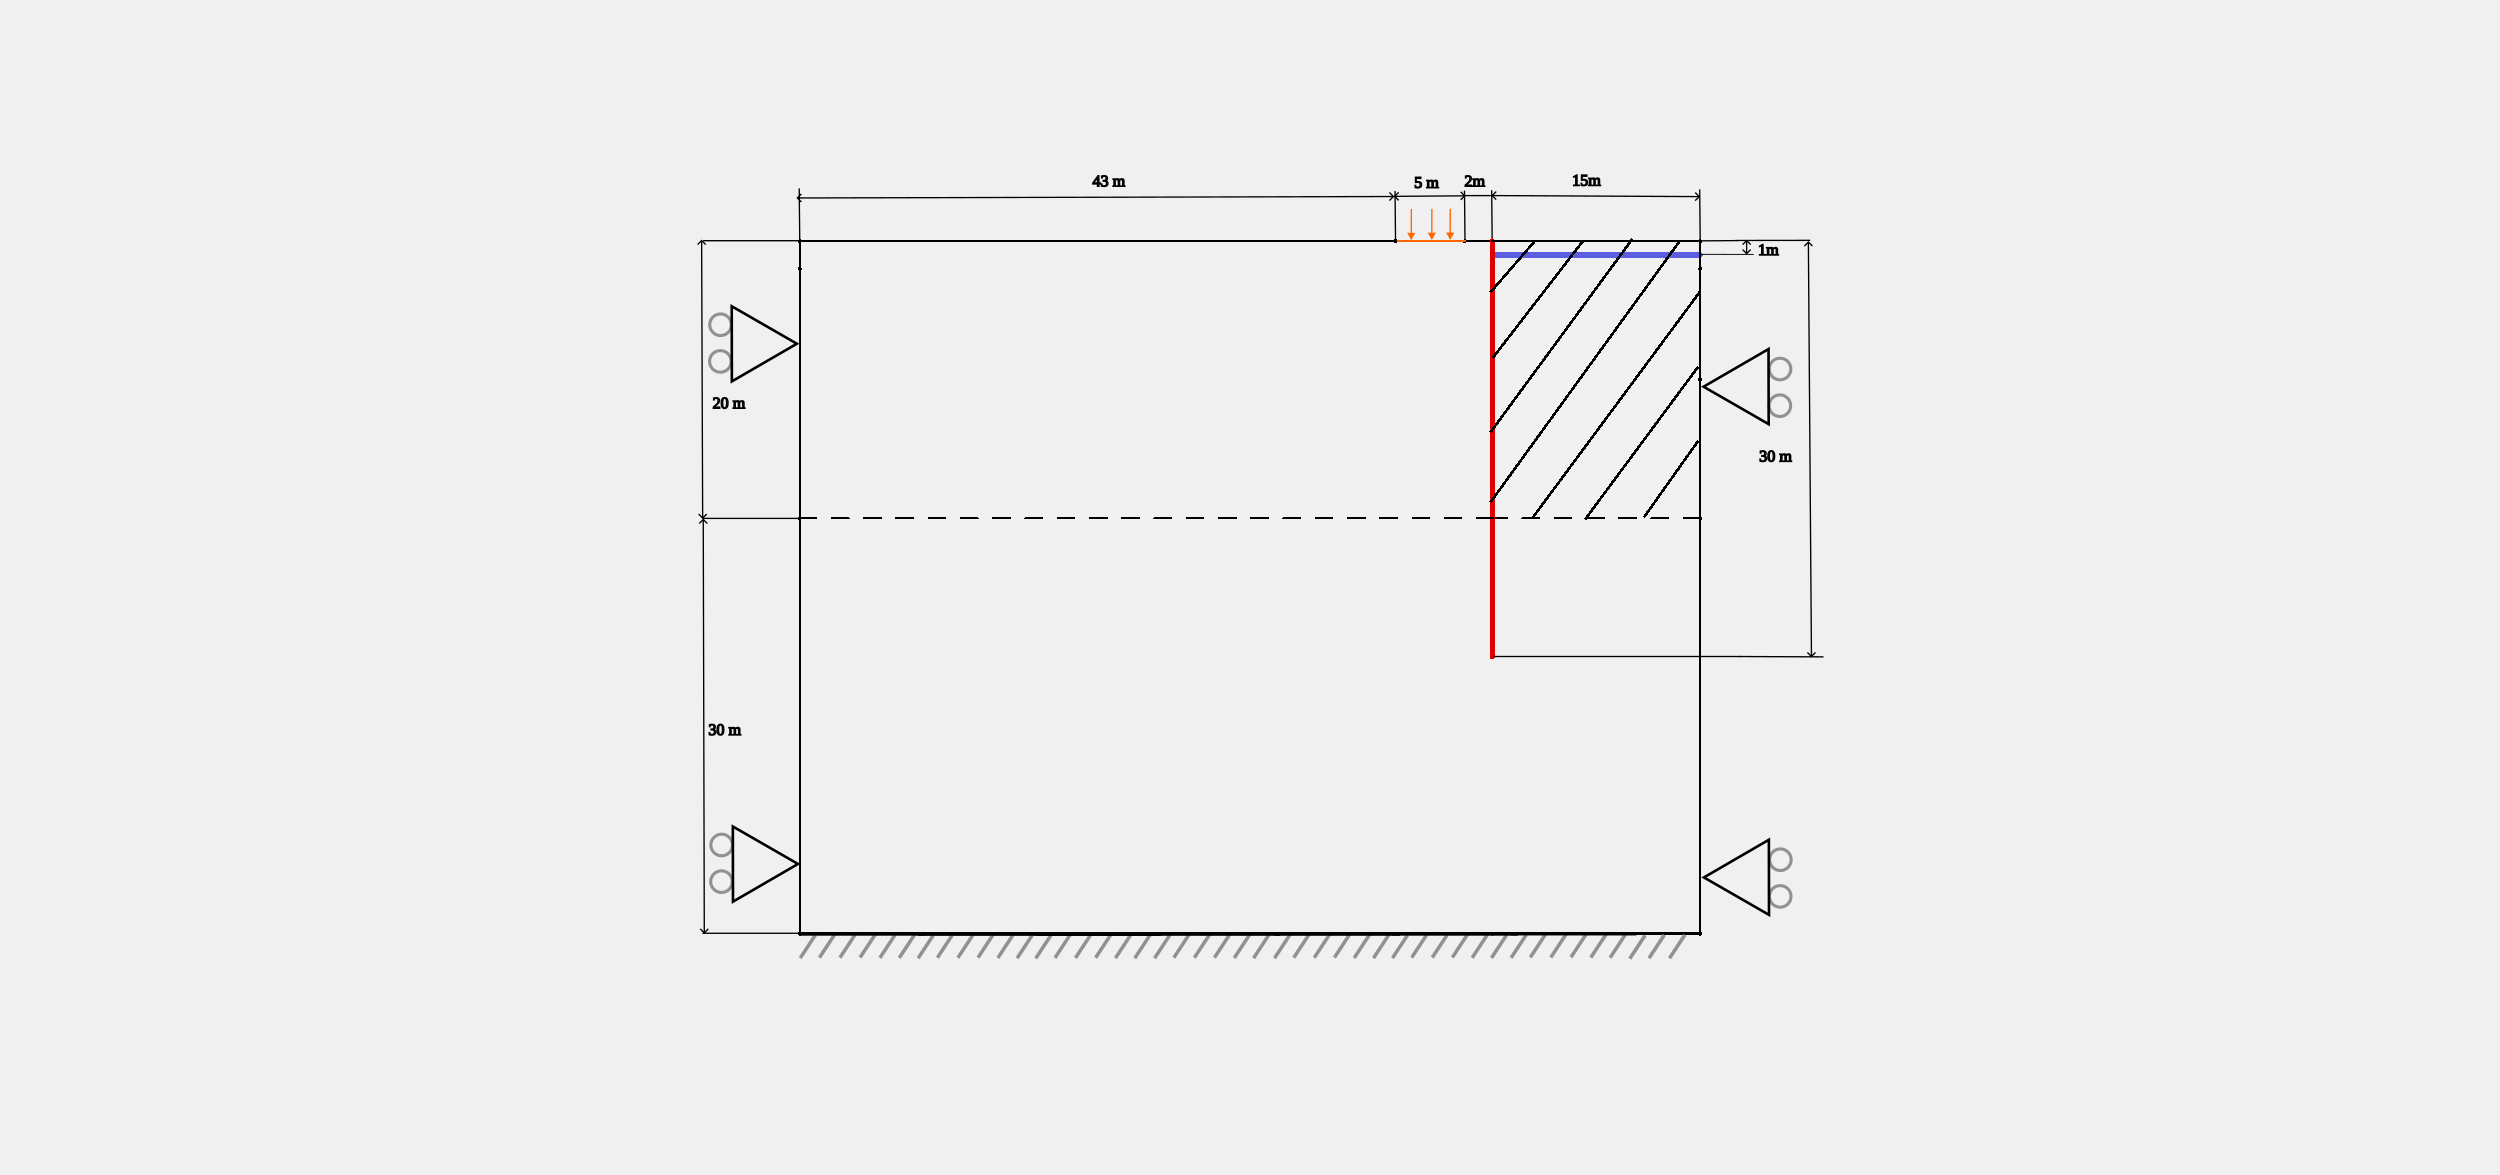
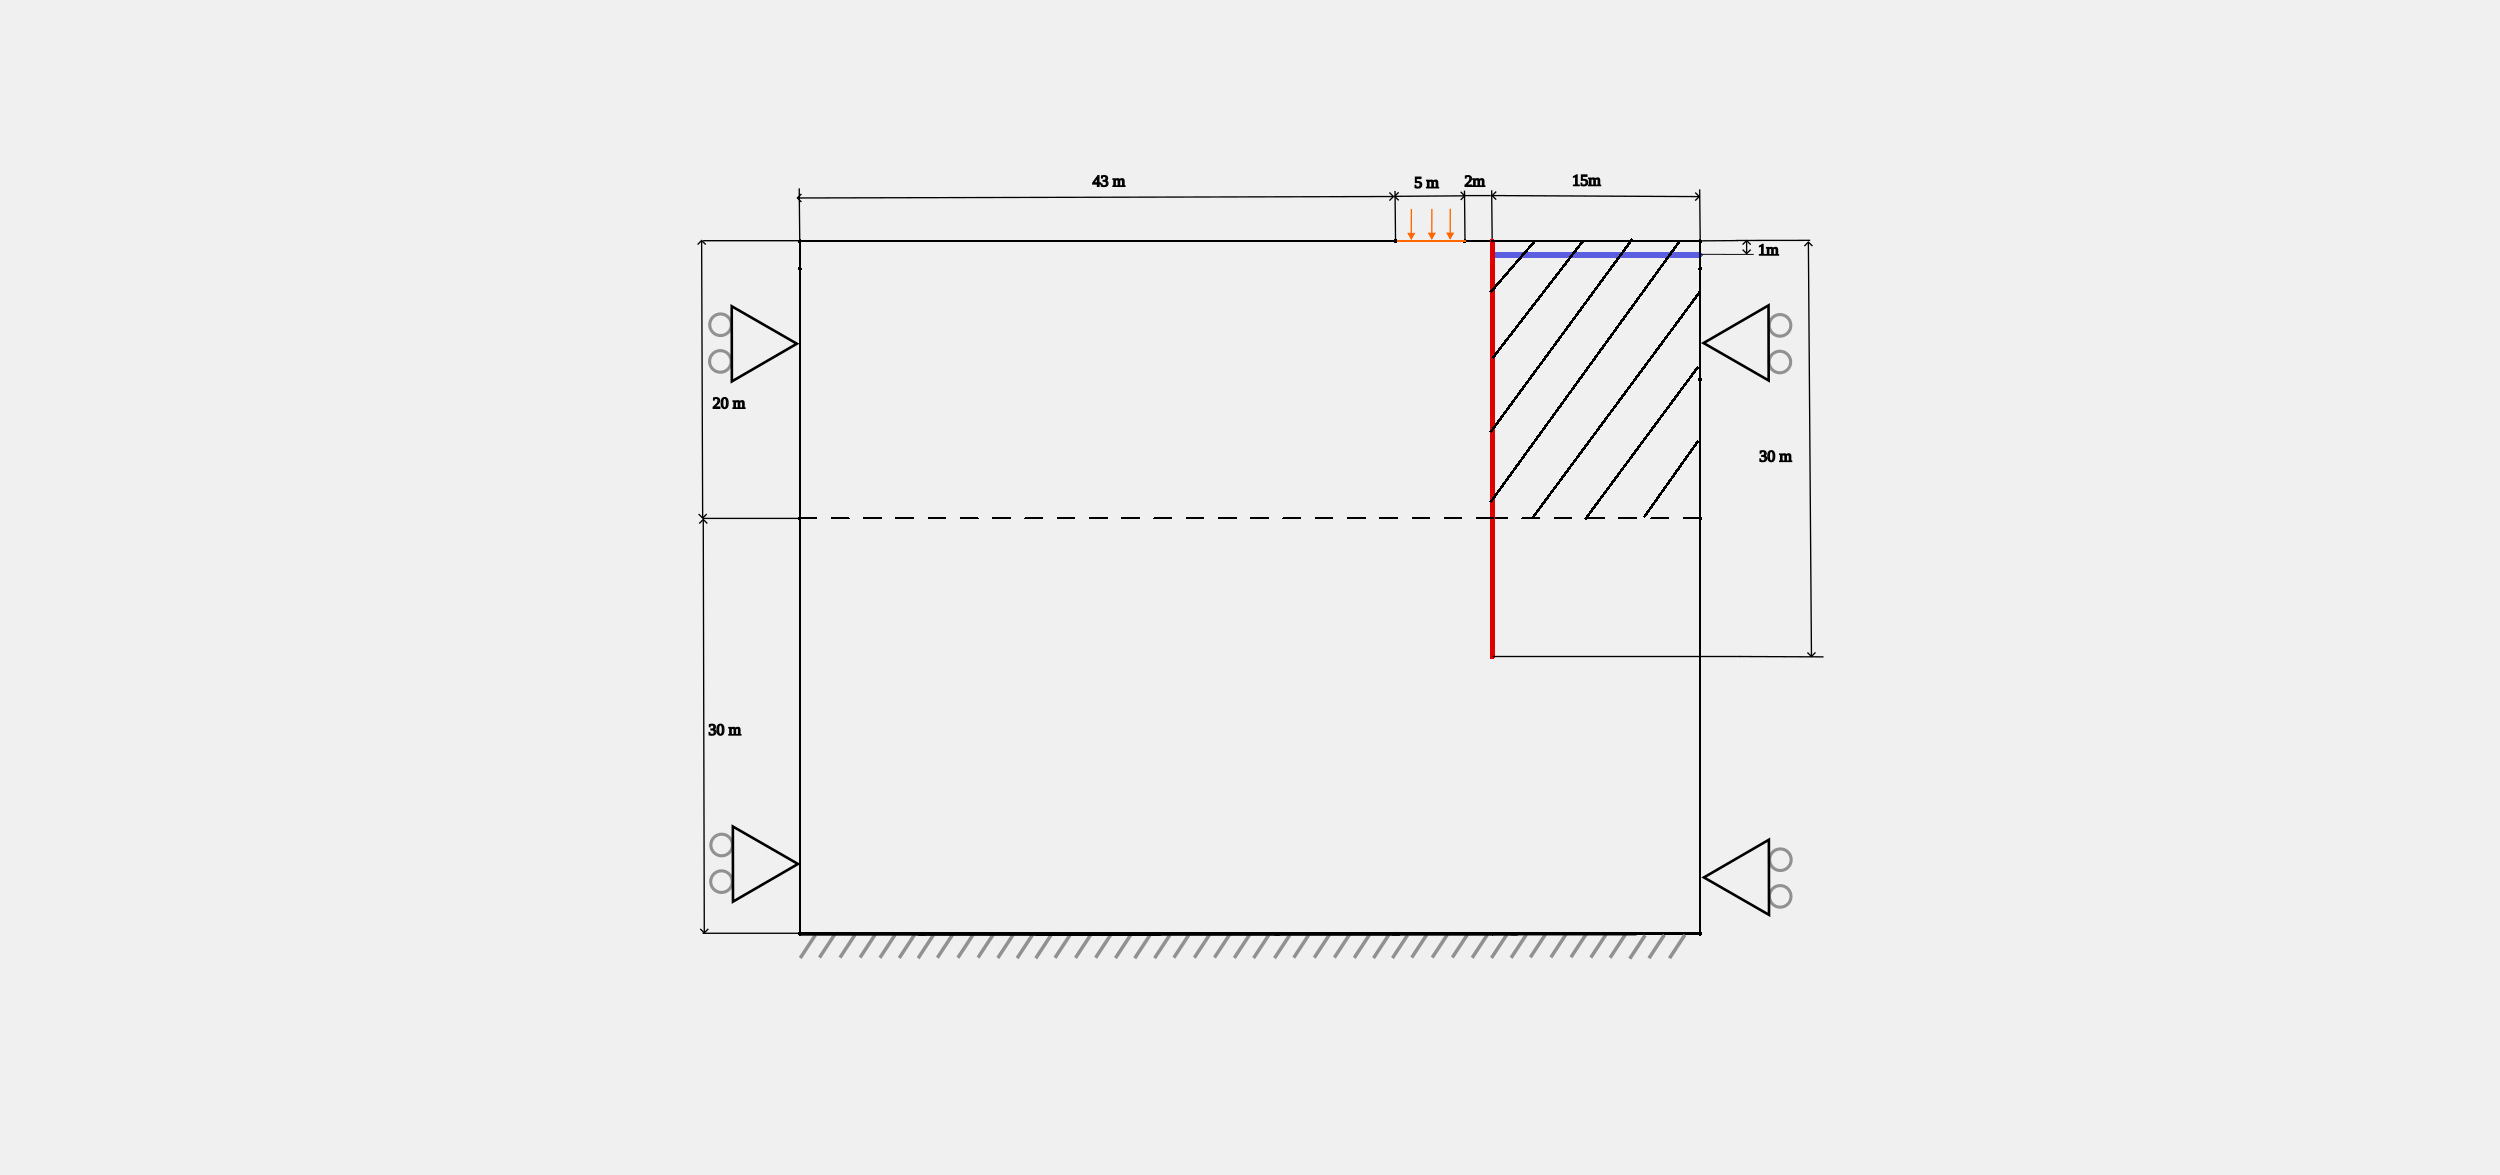
<svg xmlns="http://www.w3.org/2000/svg" width="1860px" height="874px" viewBox="0 0 1860 874" version="1.1" id="svg294">
  <defs id="defs1">
    <marker style="overflow:visible" id="marker12" refX="0" refY="0" orient="auto-start-reverse" markerWidth="1" markerHeight="1" viewBox="0 0 1 1" preserveAspectRatio="xMidYMid">
      <path style="fill:none;stroke:context-stroke;stroke-width:1;stroke-linecap:butt" d="M 3,-3 0,0 3,3" transform="rotate(180,0.125,0)" id="path12" />
    </marker>
    <marker style="overflow:visible" id="marker7" refX="0" refY="0" orient="auto-start-reverse" markerWidth="1" markerHeight="1" viewBox="0 0 1 1" preserveAspectRatio="xMidYMid">
      <path style="fill:none;stroke:context-stroke;stroke-width:1;stroke-linecap:butt" d="M 3,-3 0,0 3,3" transform="rotate(180,0.125,0)" id="path7" />
    </marker>
    <marker style="overflow:visible" id="marker5" refX="0" refY="0" orient="auto-start-reverse" markerWidth="1" markerHeight="1" viewBox="0 0 1 1" preserveAspectRatio="xMidYMid">
      <path style="fill:none;stroke:context-stroke;stroke-width:1;stroke-linecap:butt" d="M 3,-3 0,0 3,3" transform="rotate(180,0.125,0)" id="path5" />
    </marker>
    <marker style="overflow:visible" id="ArrowWide" refX="0" refY="0" orient="auto-start-reverse" markerWidth="1" markerHeight="1" viewBox="0 0 1 1" preserveAspectRatio="xMidYMid">
      <path style="fill:none;stroke:context-stroke;stroke-width:1;stroke-linecap:butt" d="M 3,-3 0,0 3,3" transform="rotate(180,0.125,0)" id="path1" />
    </marker>
    <marker style="overflow:visible" id="Triangle" refX="3" refY="0" orient="auto-start-reverse" markerWidth="1" markerHeight="1" viewBox="0 0 1 1" preserveAspectRatio="xMidYMid" markerUnits="strokeWidth">
      <path transform="scale(0.5)" style="fill:context-stroke;fill-rule:evenodd;stroke:context-stroke;stroke-width:1pt" d="M 5.77,0 -2.88,5 V -5 Z" id="path135" />
    </marker>
    <marker style="overflow:visible" id="Triangle-1" refX="3" refY="0" orient="auto-start-reverse" markerWidth="1" markerHeight="1" viewBox="0 0 1 1" preserveAspectRatio="xMidYMid" markerUnits="strokeWidth">
      <path transform="scale(0.5)" style="fill:context-stroke;fill-rule:evenodd;stroke:context-stroke;stroke-width:1pt" d="M 5.77,0 -2.88,5 V -5 Z" id="path135-7" />
    </marker>
    <marker style="overflow:visible" id="Triangle-1-0" refX="3" refY="0" orient="auto-start-reverse" markerWidth="1" markerHeight="1" viewBox="0 0 1 1" preserveAspectRatio="xMidYMid" markerUnits="strokeWidth">
      <path transform="scale(0.5)" style="fill:context-stroke;fill-rule:evenodd;stroke:context-stroke;stroke-width:1pt" d="M 5.77,0 -2.88,5 V -5 Z" id="path135-7-8" />
    </marker>
  </defs>
  <path style="fill:#ffffff;stroke:#000000;stroke-width:1;stroke-dasharray:none" d="M 1264.944,179.021 1264.561,140.922" id="path8-11" />
  <path style="fill:#ffffff;stroke:#000000;stroke-width:1;stroke-dasharray:none" d="m 1110.184,179.638 -0.383,-38.099" id="path8-1" />
  <path style="fill:#ffffff;stroke:#000000;stroke-width:1;stroke-dasharray:none" d="M 1089.966,179.908 1089.583,141.808" id="path8-5" />
  <path style="fill:#ffffff;stroke:#000000;stroke-width:1;stroke-dasharray:none" d="m 1038.289,180.148 -0.383,-38.099" id="path8-2" />
  <path style="fill:#ffffff;stroke:#000000;stroke-width:1;stroke-dasharray:none" d="m 594.151,694.354 c -23.827,0 -47.653,0 -71.48,0" id="path2-8" />
  <path style="fill:#ffffff;stroke:#000000;stroke-width:1;stroke-dasharray:none" d="m 594.387,385.703 c -23.827,0 -47.653,0 -71.48,0" id="path2-9" />
  <g shape-rendering="crispEdges" id="g294">
    <circle fill="#000000" cx="595.115" cy="179.396" r="1.5" id="circle1" />
    <circle fill="#000000" cx="1264.89" cy="179.396" r="1.5" id="circle2" />
    <circle fill="#000000" cx="1264.89" cy="694.604" r="1.5" id="circle3" />
    <circle fill="#000000" cx="595.115" cy="694.604" r="1.5" id="circle4" />
    <circle fill="#000000" cx="595.115" cy="385.479" r="1.5" id="circle5" />
    <circle fill="#000000" cx="1264.89" cy="385.479" r="1.5" id="circle6" />
    <circle fill="#000000" cx="1110.32" cy="179.396" r="1.5" id="circle7" />
    <circle fill="#000000" cx="1110.32" cy="488.521" r="1.5" id="circle8" />
    <circle fill="#000000" cx="1110.32" cy="385.479" r="1.5" id="circle9" />
    <circle fill="#000000" cx="1038.19" cy="179.396" r="1.5" id="circle10" />
    <circle fill="#000000" cx="1089.71" cy="179.396" r="1.5" id="circle11" />
    <circle fill="#000000" cx="1110.32" cy="200.004" r="1.5" id="circle12" />
    <circle fill="#000000" cx="1110.32" cy="282.438" r="1.5" id="circle13" />
    <circle fill="#000000" cx="1264.89" cy="200.004" r="1.5" id="circle14" />
    <circle fill="#000000" cx="1264.89" cy="282.438" r="1.5" id="circle15" />
    <circle fill="#000000" cx="1110.32" cy="189.7" r="1.5" id="circle16" />
    <circle fill="#000000" cx="1110.32" cy="694.604" r="1.5" id="circle17" />
    <circle fill="#000000" cx="595.115" cy="200.004" r="1.5" id="circle18" />
    <circle fill="#000000" cx="1264.89" cy="189.7" r="1.5" id="circle19" />
    <polyline fill="none" stroke="#5b5ee1" stroke-width="1" stroke-linejoin="round" stroke-linecap="round" points="1110.32,694.604 1264.89,694.604" id="polyline100" style="stroke-width:2;stroke-dasharray:none;stroke:#000000;stroke-opacity:1" />
    <polyline fill="none" stroke="#5b5ee1" stroke-width="1" stroke-linejoin="round" stroke-linecap="round" points="1110.32,189.7 1264.89,189.7" id="polyline103" style="stroke-width:4;stroke-dasharray:none" />
    <polyline fill="none" stroke="#5b5ee1" stroke-width="1" stroke-linejoin="round" stroke-linecap="round" points="1089.71,179.396 1110.32,179.396" id="polyline107" style="stroke:#000000;stroke-opacity:1;stroke-width:2;stroke-dasharray:none" />
    <polyline fill="none" stroke="#5b5ee1" stroke-width="1" stroke-linejoin="round" stroke-linecap="round" points="595.115,694.604 1110.32,694.604" id="polyline118" style="stroke-width:2;stroke-dasharray:none;stroke:#000000;stroke-opacity:1" />
    <polyline fill="none" stroke="#5b5ee1" stroke-width="1" stroke-linejoin="round" stroke-linecap="round" points="1038.19,179.396 1089.71,179.396" id="polyline130" style="stroke-width:2;stroke-dasharray:none;stroke:#ff6600;stroke-opacity:1" />
    <polyline fill="none" stroke="#5b5ee1" stroke-width="1" stroke-linejoin="round" stroke-linecap="round" points="595.115,179.396 1038.19,179.396" id="polyline131" style="stroke:#000000;stroke-opacity:1;stroke-width:2;stroke-dasharray:none" />
    <polyline fill="none" stroke="#5b5ee1" stroke-width="1" stroke-linejoin="round" stroke-linecap="round" points="1110.32,189.7 1110.32,200.004" id="polyline132" style="stroke:#e10000;stroke-opacity:1;stroke-width:4;stroke-dasharray:none" />
    <polyline fill="none" stroke="#5b5ee1" stroke-width="1" stroke-linejoin="round" stroke-linecap="round" points="1110.32,179.396 1110.32,189.7" id="polyline133" style="stroke-width:4;stroke-dasharray:none;stroke:#e10000;stroke-opacity:1" />
    <polyline fill="none" stroke="#5b5ee1" stroke-width="1" stroke-linejoin="round" stroke-linecap="round" points="1110.32,179.396 1264.89,179.396" id="polyline134" style="stroke:#000000;stroke-opacity:1;stroke-width:2;stroke-dasharray:none" />
    <polyline fill="none" stroke="#5b5ee1" stroke-width="1" stroke-linejoin="round" stroke-linecap="round" points="1264.89,385.479 1110.32,385.479" id="polyline135" style="stroke-width:2;stroke-dasharray:12, 12;stroke-dashoffset:0;stroke:#000000;stroke-opacity:1" />
    <polyline fill="none" stroke="#5b5ee1" stroke-width="1" stroke-linejoin="round" stroke-linecap="round" points="1264.89,282.438 1264.89,385.479" id="polyline138" style="stroke:#000000;stroke-opacity:1;stroke-width:2;stroke-dasharray:none" />
    <polyline fill="none" stroke="#5b5ee1" stroke-width="1" stroke-linejoin="round" stroke-linecap="round" points="1264.89,200.004 1264.89,282.438" id="polyline139" style="stroke:#000000;stroke-opacity:1;stroke-width:2;stroke-dasharray:none" />
    <polyline fill="none" stroke="#5b5ee1" stroke-width="1" stroke-linejoin="round" stroke-linecap="round" points="1110.32,385.479 1110.32,488.521" id="polyline140" style="stroke:#e10000;stroke-opacity:1;stroke-width:4;stroke-dasharray:none" />
    <polyline fill="none" stroke="#5b5ee1" stroke-width="1" stroke-linejoin="round" stroke-linecap="round" points="1264.89,179.396 1264.89,200.004" id="polyline141" style="stroke:#000000;stroke-opacity:1;stroke-width:2;stroke-dasharray:none" />
    <polyline fill="none" stroke="#5b5ee1" stroke-width="1" stroke-linejoin="round" stroke-linecap="round" points="1264.89,694.604 1264.89,385.479" id="polyline142" style="stroke:#000000;stroke-opacity:1;stroke-width:2;stroke-dasharray:none" />
    <polyline fill="none" stroke="#5b5ee1" stroke-width="1" stroke-linejoin="round" stroke-linecap="round" points="1110.32,282.438 1110.32,385.479" id="polyline143" style="stroke-width:4;stroke-dasharray:none;stroke:#e10000;stroke-opacity:1" />
    <polyline fill="none" stroke="#5b5ee1" stroke-width="1" stroke-linejoin="round" stroke-linecap="round" points="1110.32,200.004 1110.32,282.438" id="polyline144" style="stroke-width:4;stroke-dasharray:none;stroke:#e10000;stroke-opacity:1" />
    <polyline fill="none" stroke="#5b5ee1" stroke-width="1" stroke-linejoin="round" stroke-linecap="round" points="595.115,385.479 595.115,179.396" id="polyline145" style="stroke:#000000;stroke-opacity:1;stroke-width:2;stroke-dasharray:none" />
    <polyline fill="none" stroke="#5b5ee1" stroke-width="1" stroke-linejoin="round" stroke-linecap="round" points="595.115,694.604 595.115,385.479" id="polyline146" style="stroke:#000000;stroke-opacity:1;stroke-width:2;stroke-dasharray:none" />
    <polyline fill="none" stroke="#5b5ee1" stroke-width="1" stroke-linejoin="round" stroke-linecap="round" points="595.115,385.479 1110.32,385.479" id="polyline148" style="stroke-width:2;stroke-dasharray:12, 12;stroke-dashoffset:0;stroke:#000000;stroke-opacity:1" />
    <g id="g29">
      <path style="fill:#ffffff;stroke:#000000;stroke-width:2" d="m 1142.238,179.014 -33.34,38.476" id="path3" />
      <path style="fill:#ffffff;stroke:#000000;stroke-width:2" d="m 1177.821,179.2 -67.392,87.303" id="path9" />
      <path style="fill:#ffffff;stroke:#000000;stroke-width:2" d="m 1214.58,177.669 -105.682,143.973" id="path10" />
      <path style="fill:#ffffff;stroke:#000000;stroke-width:2" d="M 1249.807,179.2 1108.898,373.717" id="path23" />
      <path style="fill:#ffffff;stroke:#000000;stroke-width:2" d="M 1264.675,217.135 1140.212,385.272" id="path24" />
      <path style="fill:#ffffff;stroke:#000000;stroke-width:2" d="m 1263.592,272.63 -84.298,113.799" id="path25" />
      <path style="fill:#ffffff;stroke:#000000;stroke-width:2" d="m 1263.592,327.768 -40.422,57.036" id="path26" />
    </g>
  </g>
  <path style="fill:#ffffff;stroke:#000000;stroke-width:1;stroke-dasharray:none" d="m 594.58,179.082 c -23.827,0 -47.653,0 -71.48,0" id="path2" />
  <path style="fill:#ffffff;stroke:#000000;stroke-width:1;stroke-dasharray:none;marker-start:url(#ArrowWide);marker-end:url(#marker5)" d="m 522.013,179.2 0.766,206.004" id="path4" />
  <path style="fill:#ffffff;stroke:#000000;stroke-width:1;stroke-dasharray:none;marker-start:url(#marker7);marker-end:url(#marker7)" d="m 523.224,386.736 0.766,307.091" id="path6" />
  <path style="fill:#ffffff;stroke:#000000;stroke-width:1;stroke-dasharray:none" d="m 595.004,178.243 -0.383,-38.099" id="path8" />
  <path style="fill:#ffffff;stroke:#000000;stroke-width:1;stroke-dasharray:none;marker-start:url(#marker12);marker-end:url(#marker12)" d="m 593.497,147.291 442.957,-1.083" id="path11" />
  <path style="fill:#ffffff;stroke:#000000;stroke-width:1;stroke-dasharray:none;marker-start:url(#marker12);marker-end:url(#marker12)" d="m 1037.869,146.079 51.597,-0.383" id="path13" />
  <path style="fill:#ffffff;stroke:#000000;stroke-width:1;stroke-dasharray:none;marker-start:url(#marker12);marker-end:url(#marker12)" d="m 1110.429,145.505 153.546,0.766" id="path14" />
  <path style="fill:#ffffff;stroke:#000000;stroke-width:1;stroke-dasharray:none" d="m 1089.928,145.531 h 19.224" id="path15" />
  <path style="fill:#ffffff;stroke:#000000;stroke-width:1;stroke-dasharray:none" d="m 1265.315,179.2 27.569,-0.191" id="path16" />
  <path style="fill:#ffffff;stroke:#000000;stroke-width:0.698;stroke-dasharray:none" d="m 1265.093,189.22 39.693,0.063" id="path17" />
  <path style="fill:#ffffff;stroke:#000000;stroke-width:1;stroke-dasharray:none" d="m 1110.641,488.444 h 184.655" id="path18" />
  <path style="fill:#ffffff;stroke:#000000;stroke-width:1;stroke-dasharray:none;marker-start:url(#marker12);marker-end:url(#marker12)" d="m 1299.492,179.24 v 9.206" id="path19" />
  <path style="fill:#ffffff;stroke:#000000;stroke-width:1;stroke-dasharray:none" d="m 1292.016,178.909 54.758,-0.087" id="path20" />
  <path style="fill:#ffffff;stroke:#000000;stroke-width:1;stroke-dasharray:none;marker-start:url(#marker12);marker-end:url(#marker12)" d="m 1345.428,180.33 2.297,307.857" id="path21" />
  <path style="fill:#ffffff;stroke:#000000;stroke-width:1;stroke-dasharray:none" d="m 1294.404,488.454 62.297,0.249" id="path22" />
  <text xml:space="preserve" style="text-align:start;writing-mode:lr-tb;direction:ltr;text-anchor:start;fill:#ffffff;stroke:#000000;stroke-width:1;stroke-dasharray:none" x="812.809" y="138.627" id="text22">
    <tspan id="tspan22" x="812.809" y="138.627">43 m</tspan>
  </text>
  <text xml:space="preserve" style="text-align:start;writing-mode:lr-tb;direction:ltr;text-anchor:start;fill:#ffffff;stroke:#000000;stroke-width:1;stroke-dasharray:none" x="1052.157" y="139.71" id="text23">
    <tspan id="tspan23" x="1052.157" y="139.71">5 m</tspan>
  </text>
  <text xml:space="preserve" style="text-align:start;writing-mode:lr-tb;direction:ltr;text-anchor:start;fill:#ffffff;stroke:#000000;stroke-width:1;stroke-dasharray:none" x="1089.522" y="138.627" id="text24">
    <tspan id="tspan24" x="1089.522" y="138.627">2m</tspan>
  </text>
  <text xml:space="preserve" style="text-align:start;writing-mode:lr-tb;direction:ltr;text-anchor:start;fill:#ffffff;stroke:#000000;stroke-width:1;stroke-dasharray:none" x="1169.666" y="138.086" id="text25">
    <tspan id="tspan25" x="1169.666" y="138.086">15m</tspan>
  </text>
  <text xml:space="preserve" style="text-align:start;writing-mode:lr-tb;direction:ltr;text-anchor:start;fill:#ffffff;stroke:#000000;stroke-width:1;stroke-dasharray:none" x="530.14" y="303.788" id="text26">
    <tspan id="tspan26" x="530.14" y="303.788">20 m</tspan>
  </text>
  <text xml:space="preserve" style="text-align:start;writing-mode:lr-tb;direction:ltr;text-anchor:start;fill:#ffffff;stroke:#000000;stroke-width:1;stroke-dasharray:none" x="527.044" y="546.831" id="text27">
    <tspan id="tspan27" x="527.044" y="546.831">30 m</tspan>
  </text>
  <text xml:space="preserve" style="text-align:start;writing-mode:lr-tb;direction:ltr;text-anchor:start;fill:#ffffff;stroke:#000000;stroke-width:1;stroke-dasharray:none" x="1308.834" y="343.318" id="text28">
    <tspan id="tspan28" x="1308.834" y="343.318">30 m</tspan>
  </text>
  <text xml:space="preserve" style="text-align:start;writing-mode:lr-tb;direction:ltr;text-anchor:start;fill:#ffffff;stroke:#000000;stroke-width:1;stroke-dasharray:none" x="1308.032" y="189.749" id="text29">
    <tspan id="tspan29" x="1308.032" y="189.749">1m</tspan>
  </text>
  <g id="g4-0" transform="matrix(0,-1.84063,1.84063,0,1108.158,820.3036)">
    <ellipse style="fill:none;stroke:#919191;stroke-width:1.262;stroke-opacity:1" id="path3-92" cx="83.333" cy="117.519" rx="4.369" ry="4.369" />
    <ellipse style="fill:none;stroke:#919191;stroke-width:1.262;stroke-opacity:1" id="path3-4-6" cx="98.154" cy="117.588" rx="4.369" ry="4.369" />
    <path style="fill:none;stroke:#000000;stroke-width:1.058;stroke-opacity:1" id="path1-4-7" d="m 71.368,57.938 -15.181,0.068 -15.181,0.068 7.532,-13.181 7.532,-13.181 7.649,13.113 z" transform="rotate(0.155888,-20128.008,12897.694)" />
  </g>
-   <g id="g4-0-4" transform="matrix(0,-1.84063,1.84063,0,1107.905,455.2131)">
+   <g id="g4-0-4" transform="matrix(0,-1.84063,1.84063,0,1107.905,422.7224)">
    <ellipse style="fill:none;stroke:#919191;stroke-width:1.262;stroke-opacity:1" id="path3-92-8" cx="83.333" cy="117.519" rx="4.369" ry="4.369" />
    <ellipse style="fill:none;stroke:#919191;stroke-width:1.262;stroke-opacity:1" id="path3-4-6-8" cx="98.154" cy="117.588" rx="4.369" ry="4.369" />
    <path style="fill:none;stroke:#000000;stroke-width:1.058;stroke-opacity:1" id="path1-4-7-2" d="m 71.368,57.938 -15.181,0.068 -15.181,0.068 7.532,-13.181 7.532,-13.181 7.649,13.113 z" transform="rotate(0.155888,-20128.008,12897.694)" />
  </g>
  <g id="g4" transform="matrix(0,1.84063,-1.84063,0,753.2248,475.2882)">
    <ellipse style="fill:none;stroke:#919191;stroke-width:1.262;stroke-opacity:1" id="path3-5" cx="83.333" cy="117.519" rx="4.369" ry="4.369" />
    <ellipse style="fill:none;stroke:#919191;stroke-width:1.262;stroke-opacity:1" id="path3-4" cx="98.154" cy="117.588" rx="4.369" ry="4.369" />
    <path style="fill:none;stroke:#000000;stroke-width:1.058;stroke-opacity:1" id="path1-4" d="m 71.368,57.938 -15.181,0.068 -15.181,0.068 7.532,-13.181 7.532,-13.181 7.649,13.113 z" transform="rotate(0.155888,-20128.008,12897.694)" />
  </g>
  <g id="g4-1" transform="matrix(0,1.84063,-1.84063,0,752.3908,88.2312)">
    <ellipse style="fill:none;stroke:#919191;stroke-width:1.262;stroke-opacity:1" id="path3-7" cx="83.333" cy="117.519" rx="4.369" ry="4.369" />
    <ellipse style="fill:none;stroke:#919191;stroke-width:1.262;stroke-opacity:1" id="path3-4-1" cx="98.154" cy="117.588" rx="4.369" ry="4.369" />
    <path style="fill:none;stroke:#000000;stroke-width:1.058;stroke-opacity:1" id="path1-4-1" d="m 71.368,57.938 -15.181,0.068 -15.181,0.068 7.532,-13.181 7.532,-13.181 7.649,13.113 z" transform="rotate(0.155888,-20128.008,12897.694)" />
  </g>
  <g id="g6" transform="matrix(2.413035,0,0,2.610195,550.8568,558.4086)">
    <path style="fill:none;stroke:#919191;stroke-width:1.058;stroke-opacity:1" d="m 23.176,52.499 -4.732,6.651" id="path2-07" />
    <path style="fill:none;stroke:#919191;stroke-width:1.058;stroke-opacity:1" d="m 29.109,52.363 -4.732,6.651" id="path2-3-4" />
    <path style="fill:none;stroke:#919191;stroke-width:1.058;stroke-opacity:1" d="m 35.43,52.372 -4.732,6.651" id="path2-8-6" />
    <path style="fill:none;stroke:#919191;stroke-width:1.058;stroke-opacity:1" d="M 41.637,52.331 36.905,58.982" id="path2-0-8" />
    <path style="fill:none;stroke:#919191;stroke-width:1.058;stroke-opacity:1" d="m 47.747,52.431 -4.732,6.651" id="path2-5-3" />
    <path style="fill:none;stroke:#919191;stroke-width:1.058;stroke-opacity:1" d="m 53.698,52.477 -4.732,6.651" id="path2-9-8" />
    <path style="fill:#000000;stroke:#000000;stroke-width:0.984;stroke-dasharray:none" d="m 18.379,52.281 h 38.727" id="path6-2" />
  </g>
  <g id="g6-6" transform="matrix(2.413035,0,0,2.610195,638.5718,558.5349)">
    <path style="fill:none;stroke:#919191;stroke-width:1.058;stroke-opacity:1" d="m 23.176,52.499 -4.732,6.651" id="path2-07-1" />
    <path style="fill:none;stroke:#919191;stroke-width:1.058;stroke-opacity:1" d="m 29.109,52.363 -4.732,6.651" id="path2-3-4-4" />
    <path style="fill:none;stroke:#919191;stroke-width:1.058;stroke-opacity:1" d="m 35.43,52.372 -4.732,6.651" id="path2-8-6-2" />
    <path style="fill:none;stroke:#919191;stroke-width:1.058;stroke-opacity:1" d="M 41.637,52.331 36.905,58.982" id="path2-0-8-3" />
    <path style="fill:none;stroke:#919191;stroke-width:1.058;stroke-opacity:1" d="m 47.747,52.431 -4.732,6.651" id="path2-5-3-2" />
    <path style="fill:none;stroke:#919191;stroke-width:1.058;stroke-opacity:1" d="m 53.698,52.477 -4.732,6.651" id="path2-9-8-2" />
    <path style="fill:#000000;stroke:#000000;stroke-width:0.984;stroke-dasharray:none" d="m 18.379,52.281 h 38.727" id="path6-1" />
  </g>
  <g id="g6-8" transform="matrix(2.413035,0,0,2.610195,726.0774,558.618)">
    <path style="fill:none;stroke:#919191;stroke-width:1.058;stroke-opacity:1" d="m 23.176,52.499 -4.732,6.651" id="path2-07-5" />
    <path style="fill:none;stroke:#919191;stroke-width:1.058;stroke-opacity:1" d="m 29.109,52.363 -4.732,6.651" id="path2-3-4-7" />
    <path style="fill:none;stroke:#919191;stroke-width:1.058;stroke-opacity:1" d="m 35.43,52.372 -4.732,6.651" id="path2-8-6-6" />
    <path style="fill:none;stroke:#919191;stroke-width:1.058;stroke-opacity:1" d="M 41.637,52.331 36.905,58.982" id="path2-0-8-1" />
    <path style="fill:none;stroke:#919191;stroke-width:1.058;stroke-opacity:1" d="m 47.747,52.431 -4.732,6.651" id="path2-5-3-8" />
    <path style="fill:none;stroke:#919191;stroke-width:1.058;stroke-opacity:1" d="m 53.698,52.477 -4.732,6.651" id="path2-9-8-9" />
    <path style="fill:#000000;stroke:#000000;stroke-width:0.984;stroke-dasharray:none" d="m 18.379,52.281 h 38.727" id="path6-27" />
  </g>
  <g id="g6-5" transform="matrix(2.413035,0,0,2.610195,814.5073,558.4953)">
    <path style="fill:none;stroke:#919191;stroke-width:1.058;stroke-opacity:1" d="m 23.176,52.499 -4.732,6.651" id="path2-07-4" />
    <path style="fill:none;stroke:#919191;stroke-width:1.058;stroke-opacity:1" d="m 29.109,52.363 -4.732,6.651" id="path2-3-4-3" />
    <path style="fill:none;stroke:#919191;stroke-width:1.058;stroke-opacity:1" d="m 35.43,52.372 -4.732,6.651" id="path2-8-6-1" />
    <path style="fill:none;stroke:#919191;stroke-width:1.058;stroke-opacity:1" d="M 41.637,52.331 36.905,58.982" id="path2-0-8-2" />
    <path style="fill:none;stroke:#919191;stroke-width:1.058;stroke-opacity:1" d="m 47.747,52.431 -4.732,6.651" id="path2-5-3-3" />
    <path style="fill:none;stroke:#919191;stroke-width:1.058;stroke-opacity:1" d="m 53.698,52.477 -4.732,6.651" id="path2-9-8-3" />
    <path style="fill:#000000;stroke:#000000;stroke-width:0.984;stroke-dasharray:none" d="m 18.379,52.281 h 38.727" id="path6-4" />
  </g>
  <g id="g6-1" transform="matrix(2.413035,0,0,2.610195,903.7242,558.4879)">
    <path style="fill:none;stroke:#919191;stroke-width:1.058;stroke-opacity:1" d="m 23.176,52.499 -4.732,6.651" id="path2-07-3" />
    <path style="fill:none;stroke:#919191;stroke-width:1.058;stroke-opacity:1" d="m 29.109,52.363 -4.732,6.651" id="path2-3-4-8" />
    <path style="fill:none;stroke:#919191;stroke-width:1.058;stroke-opacity:1" d="m 35.43,52.372 -4.732,6.651" id="path2-8-6-7" />
    <path style="fill:none;stroke:#919191;stroke-width:1.058;stroke-opacity:1" d="M 41.637,52.331 36.905,58.982" id="path2-0-8-4" />
    <path style="fill:none;stroke:#919191;stroke-width:1.058;stroke-opacity:1" d="m 47.747,52.431 -4.732,6.651" id="path2-5-3-27" />
    <path style="fill:none;stroke:#919191;stroke-width:1.058;stroke-opacity:1" d="m 53.698,52.477 -4.732,6.651" id="path2-9-8-7" />
    <path style="fill:#000000;stroke:#000000;stroke-width:0.984;stroke-dasharray:none" d="m 18.379,52.281 h 38.727" id="path6-9" />
  </g>
  <g id="g6-19" transform="matrix(2.413035,0,0,2.610195,991.4826,558.3974)">
    <path style="fill:none;stroke:#919191;stroke-width:1.058;stroke-opacity:1" d="m 23.176,52.499 -4.732,6.651" id="path2-07-8" />
    <path style="fill:none;stroke:#919191;stroke-width:1.058;stroke-opacity:1" d="m 29.109,52.363 -4.732,6.651" id="path2-3-4-6" />
    <path style="fill:none;stroke:#919191;stroke-width:1.058;stroke-opacity:1" d="m 35.43,52.372 -4.732,6.651" id="path2-8-6-5" />
    <path style="fill:none;stroke:#919191;stroke-width:1.058;stroke-opacity:1" d="M 41.637,52.331 36.905,58.982" id="path2-0-8-0" />
    <path style="fill:none;stroke:#919191;stroke-width:1.058;stroke-opacity:1" d="m 47.747,52.431 -4.732,6.651" id="path2-5-3-28" />
    <path style="fill:none;stroke:#919191;stroke-width:1.058;stroke-opacity:1" d="m 53.698,52.477 -4.732,6.651" id="path2-9-8-6" />
    <path style="fill:#000000;stroke:#000000;stroke-width:0.984;stroke-dasharray:none" d="m 18.379,52.281 h 38.727" id="path6-0" />
  </g>
  <g id="g6-4" transform="matrix(2.413035,0,0,2.610195,1079.739,558.2314)">
    <path style="fill:none;stroke:#919191;stroke-width:1.058;stroke-opacity:1" d="m 23.176,52.499 -4.732,6.651" id="path2-07-86" />
    <path style="fill:none;stroke:#919191;stroke-width:1.058;stroke-opacity:1" d="m 29.109,52.363 -4.732,6.651" id="path2-3-4-5" />
    <path style="fill:none;stroke:#919191;stroke-width:1.058;stroke-opacity:1" d="m 35.43,52.372 -4.732,6.651" id="path2-8-6-0" />
    <path style="fill:none;stroke:#919191;stroke-width:1.058;stroke-opacity:1" d="M 41.637,52.331 36.905,58.982" id="path2-0-8-9" />
    <path style="fill:none;stroke:#919191;stroke-width:1.058;stroke-opacity:1" d="m 47.747,52.431 -4.732,6.651" id="path2-5-3-0" />
    <path style="fill:none;stroke:#919191;stroke-width:1.058;stroke-opacity:1" d="m 53.698,52.477 -4.732,6.651" id="path2-9-8-0" />
    <path style="fill:#000000;stroke:#000000;stroke-width:0.984;stroke-dasharray:none" d="m 18.379,52.281 h 38.727" id="path6-6" />
  </g>
  <path style="fill:none;stroke:#919191;stroke-width:2.656;stroke-opacity:1" d="m 1223.954,695.902 -11.419,17.36" id="path2-07-89" />
  <path style="fill:none;stroke:#919191;stroke-width:2.656;stroke-opacity:1" d="m 1238.271,695.549 -11.419,17.36" id="path2-3-4-34" />
  <path style="fill:none;stroke:#919191;stroke-width:2.656;stroke-opacity:1" d="m 1253.523,695.572 -11.419,17.36" id="path2-8-6-4" />
  <path style="fill:none;stroke:#ff6600;stroke-width:1;stroke-dasharray:none;stroke-opacity:1;marker-start:url(#Triangle)" d="m 1078.941,177.808 0.066,-22.485" id="path4-9" />
  <path style="fill:none;stroke:#ff6600;stroke-width:1;stroke-dasharray:none;stroke-opacity:1;marker-start:url(#Triangle-1)" d="m 1065.243,177.886 0.066,-22.485" id="path4-8" />
  <path style="fill:#808080;fill-opacity:1;stroke:#ff6600;stroke-width:1;stroke-dasharray:none;stroke-opacity:1;marker-start:url(#Triangle-1-0)" d="m 1049.99,177.999 0.066,-22.485" id="path4-8-0" />
</svg>
